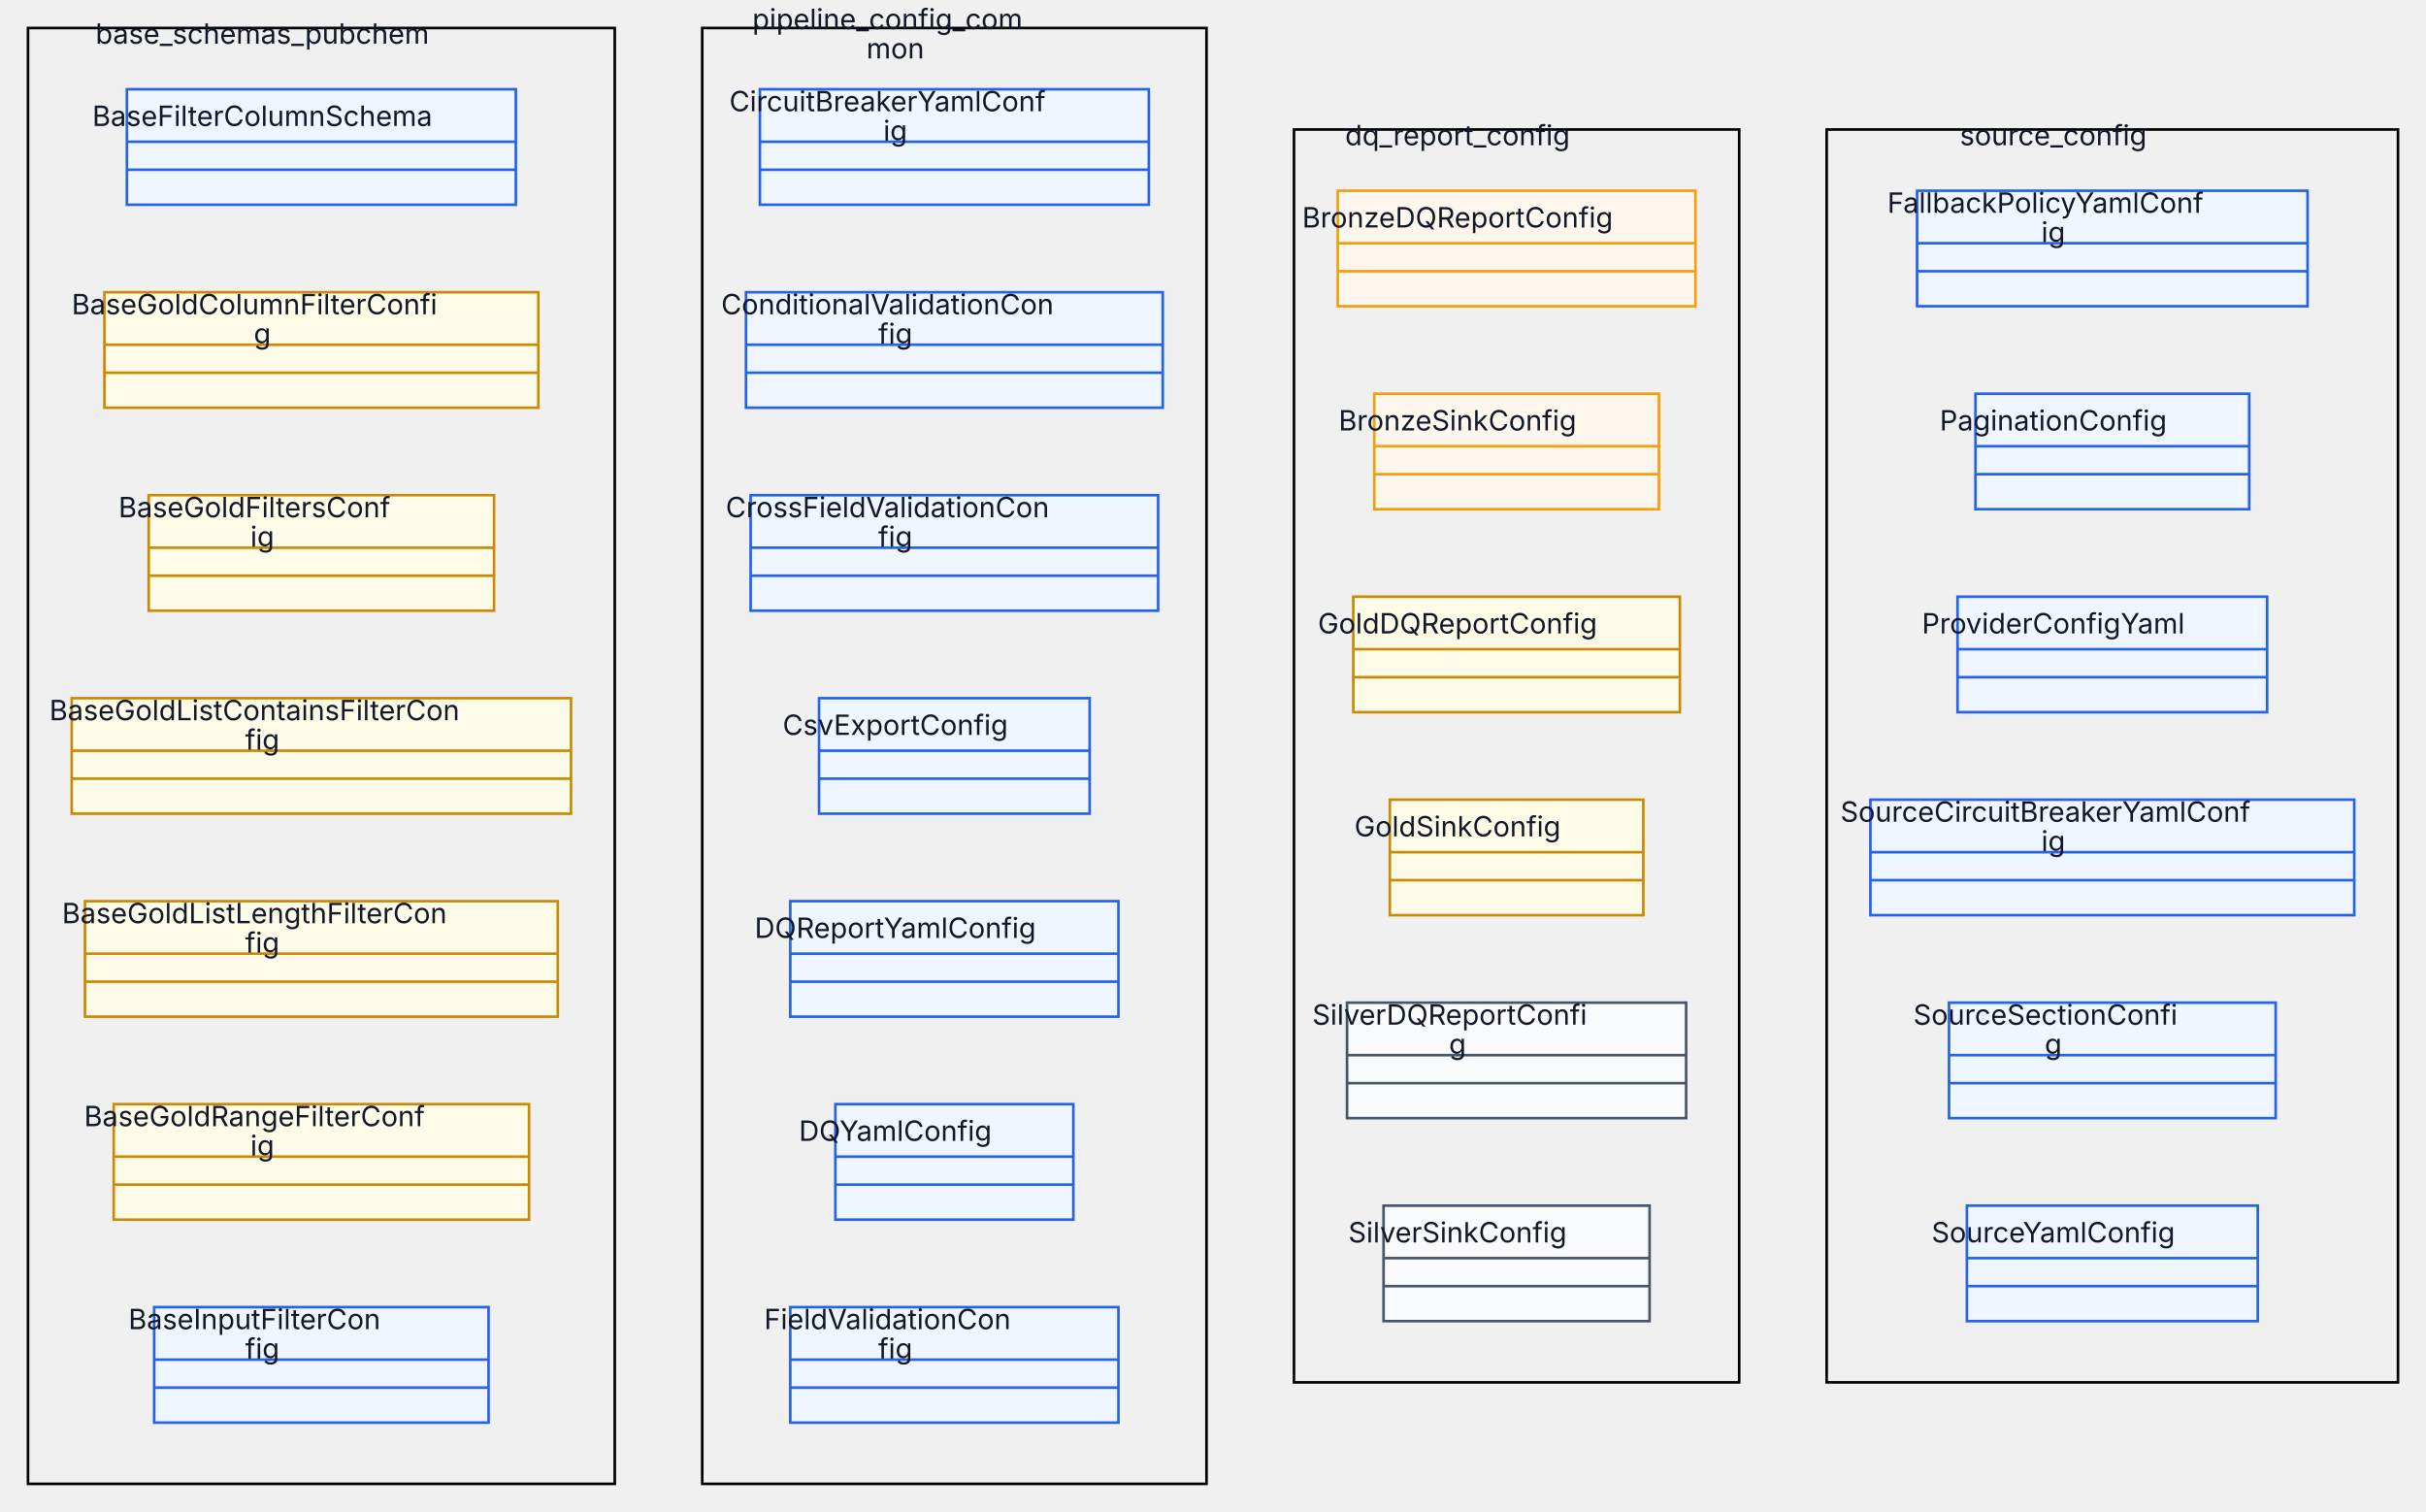
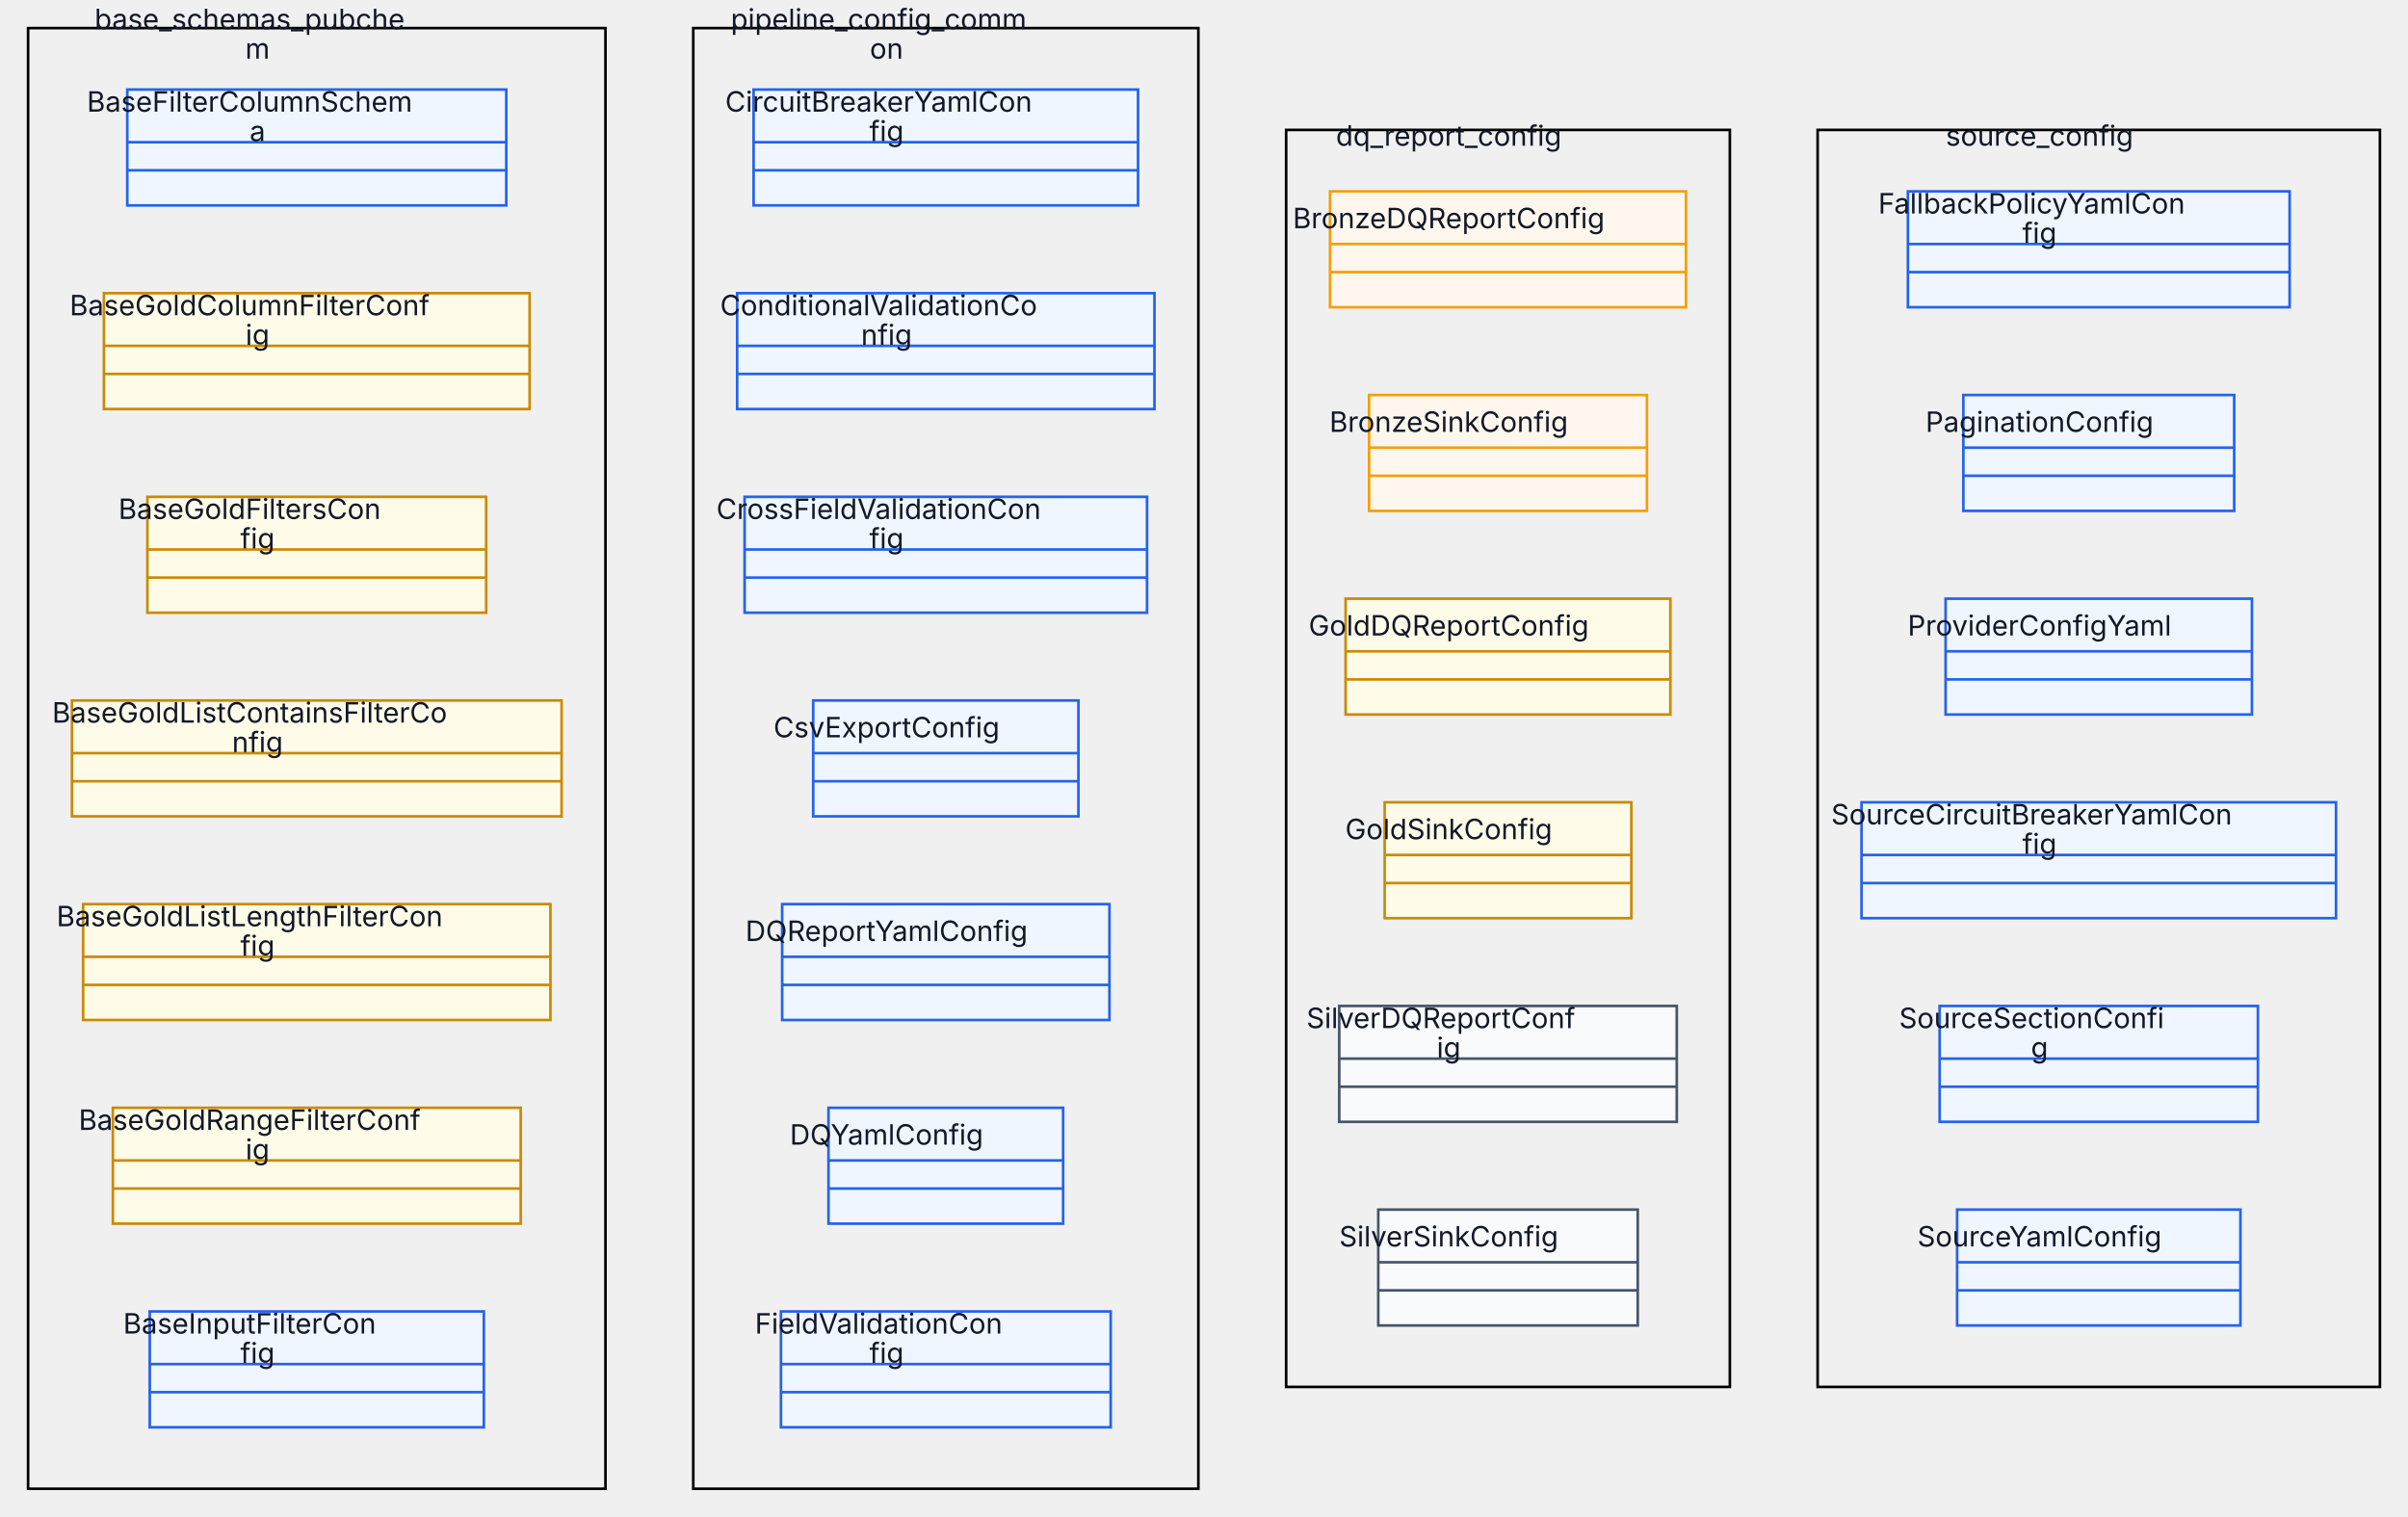
- <svg xmlns="http://www.w3.org/2000/svg" id="my-svg" width="100%" aria-roledescription="classDiagram" style="max-width:1386.52px;background-color:white" viewBox="0 -8 1386.516 864">
+ <svg xmlns="http://www.w3.org/2000/svg" id="my-svg" width="100%" aria-roledescription="classDiagram" style="max-width:1371.58px;background-color:white" viewBox="0 -8 1371.578 864">
  <style>#my-svg{font-family:Inter,-apple-system,BlinkMacSystemFont,'Segoe UI',Roboto,Oxygen,Ubuntu,sans-serif;font-size:16px;fill:#212121;}#my-svg .error-icon{fill:#f0fdf4;}#my-svg .error-text{fill:#212121;stroke:#212121;}#my-svg .edge-thickness-normal{stroke-width:2px;}#my-svg .edge-thickness-thick{stroke-width:3.5px;}#my-svg .edge-pattern-solid{stroke-dasharray:0;}#my-svg .edge-pattern-dashed{stroke-dasharray:3;}#my-svg .edge-pattern-dotted{stroke-dasharray:2;}#my-svg .marker{fill:#475569;stroke:#475569;}#my-svg .marker.cross{stroke:#475569;}#my-svg svg{font-family:Inter,-apple-system,BlinkMacSystemFont,'Segoe UI',Roboto,Oxygen,Ubuntu,sans-serif;font-size:16px;}#my-svg g.classGroup text{fill:#2563eb;stroke:none;font-family:Inter,-apple-system,BlinkMacSystemFont,'Segoe UI',Roboto,Oxygen,Ubuntu,sans-serif;font-size:10px;}#my-svg g.classGroup text .title{font-weight:bolder;}#my-svg .nodeLabel,#my-svg .edgeLabel{color:#212121;}#my-svg .edgeLabel .label rect{fill:#eff6ff;}#my-svg .label text{fill:#212121;}#my-svg .edgeLabel .label span{background:#eff6ff;}#my-svg .classTitle{font-weight:bolder;}#my-svg .node rect,#my-svg .node circle,#my-svg .node ellipse,#my-svg .node polygon,#my-svg .node path{fill:#eff6ff;stroke:#2563eb;stroke-width:1px;}#my-svg .divider{stroke:#2563eb;stroke-width:1;}#my-svg g.clickable{cursor:pointer;}#my-svg g.classGroup rect{fill:#eff6ff;stroke:#2563eb;}#my-svg g.classGroup line{stroke:#2563eb;stroke-width:1;}#my-svg .classLabel .box{stroke:none;stroke-width:0;fill:#eff6ff;opacity:0.5;}#my-svg .classLabel .label{fill:#2563eb;font-size:10px;}#my-svg .relation{stroke:#475569;stroke-width:1;fill:none;}#my-svg .dashed-line{stroke-dasharray:3;}#my-svg .dotted-line{stroke-dasharray:1 2;}#my-svg #compositionStart,#my-svg .composition{fill:#475569!important;stroke:#475569!important;stroke-width:1;}#my-svg #compositionEnd,#my-svg .composition{fill:#475569!important;stroke:#475569!important;stroke-width:1;}#my-svg #dependencyStart,#my-svg .dependency{fill:#475569!important;stroke:#475569!important;stroke-width:1;}#my-svg #dependencyStart,#my-svg .dependency{fill:#475569!important;stroke:#475569!important;stroke-width:1;}#my-svg #extensionStart,#my-svg .extension{fill:transparent!important;stroke:#475569!important;stroke-width:1;}#my-svg #extensionEnd,#my-svg .extension{fill:transparent!important;stroke:#475569!important;stroke-width:1;}#my-svg #aggregationStart,#my-svg .aggregation{fill:transparent!important;stroke:#475569!important;stroke-width:1;}#my-svg #aggregationEnd,#my-svg .aggregation{fill:transparent!important;stroke:#475569!important;stroke-width:1;}#my-svg #lollipopStart,#my-svg .lollipop{fill:#eff6ff!important;stroke:#475569!important;stroke-width:1;}#my-svg #lollipopEnd,#my-svg .lollipop{fill:#eff6ff!important;stroke:#475569!important;stroke-width:1;}#my-svg .edgeTerminals{font-size:11px;}#my-svg .classTitleText{text-anchor:middle;font-size:18px;fill:#212121;}#my-svg :root{--mermaid-font-family:"trebuchet ms",verdana,arial,sans-serif;}/*
 * Пользовательские стили диаграмм BioETL (структурированная копия)
 * Источник: custom.css
 * Цель: сгруппировать правила по типам элементов и документировать назначение каждого CSS-параметра.
 */

/* =========================================================
 * 1) Глобальная типографика и базовое поведение текста
 * ========================================================= */
svg {
    /* Задаёт основной стек шрифтов для всего текста в SVG. */
    font-family: Inter, -apple-system, BlinkMacSystemFont, 'Segoe UI', Roboto,
    Oxygen, Ubuntu, sans-serif;
}



/* =========================================================
 * 2) Общая геометрия узлов (для нескольких типов диаграмм)
 * ========================================================= */
.node rect,
.node circle,
.node ellipse,
.node polygon,
.node path {
    /* Единая толщина контура для фигур узлов. */
    stroke-width: 1.5px !important;
    /* Скругляет углы по горизонтали для более мягкого вида. */
    rx: 8;
    /* Скругляет углы по вертикали в паре с rx. */
    ry: 8;
    /* Добавляет лёгкую тень и отделяет узлы от фона. */
    filter:  none; /*  drop-shadow(0px 1px 2px rgba(0, 0, 0, 0.05));*/
}

/* =========================================================
 * 3) Контейнеры subgraph / cluster
 * ========================================================= */
.cluster rect,
.cluster path {
    /* Увеличивает радиус углов у контейнеров-групп. */
    rx: 10;
    /* Поддерживает симметрию скругления по вертикали. */
    ry: 10;
    /* Нейтральная заливка контейнера для снижения визуального шума. */
    fill: #f8fafc;
    /* Приглушённая обводка, чтобы границы были заметны, но не доминировали. */
    stroke: #94a3b8;
    /* Толщина границы контейнера в тон большинству узлов. */
    stroke-width: 1.5px;
    /* Убирает пунктир у рамок контейнеров. */
    stroke-dasharray: none;
    /* Делает фон контейнера полностью непрозрачным. */
    fill-opacity: 1;
    /* Отключает тень контейнера, чтобы акцент оставался на узлах. */
    filter: none;
}

.cluster text {
    /* Нормальный вес шрифта для заголовков групп. */
    font-weight: 400;
    /* Увеличенный размер заголовка относительно текста узлов. */
    font-size: 16px;
}

/* =========================================================
 * 4) Стили линий связей (edges/links)
 * ========================================================= */
.edgePath .path {
    /* Делает основные ребра более заметными в плотных графах. */
    stroke-width: 2.5px;
    /* Скругляет соединения сегментов линий. */
    stroke-linejoin: round;
    /* Скругляет окончания линий. */
    stroke-linecap: round;
}

.edgePath path,
.flowchart-link,
.relation,
.messageLine0,
.messageLine1,
.transition path {
    /* Унифицированные скруглённые соединения для всех типов линий. */
    stroke-linejoin: round;
    /* Унифицированные скруглённые окончания для всех типов линий. */
    stroke-linecap: round;
}

.transition path {
    /* Выравнивает толщину переходов state diagram с основными ребрами. */
    stroke-width: 2.5px;
}

/* =========================================================
 * 5) Подписи ребер и fallback-текст
 * ========================================================= */
.edgeLabel {
    /* Компактный размер шрифта для подписей на связях. */
    font-size: 12px;
    /* Плотная межстрочность для экономии места. */
    line-height: 1.1;
    /* Базовый непрозрачный фон под подписью. */
    background-color: #ffffff;
    /* Небольшие внутренние отступы вокруг текста. */
    padding: 1px 3px;
    /* Мягкое скругление фона подписи. */
    border-radius: 2px;
}

.edgeLabel span,
.edgeLabel p,
text.fo-fallback {
    /* Принудительный тёмный fill для контраста в SVG-рендерах. */
    fill: #111827 !important;
    /* Принудительный тёмный цвет для HTML-подписей. */
    color: #111827 !important;
    /* Полная непрозрачность текста. */
    opacity: 1 !important;
    /* Компактная межстрочность для многострочных подписей. */
    line-height: 1.1;
    /* Убирает стандартные внешние отступы HTML-параграфов. */
    margin: 0;
    /* Убирает стандартные внутренние отступы HTML-параграфов. */
    padding: 0;
}

.edgeLabel .labelBkg,
.labelBkg {
    /* Жёстко задаёт белый фон под текстом подписей. */
    background-color: #ffffff !important;
    /* Делает фон полностью непрозрачным во всех просмотрщиках. */
    opacity: 1 !important;
}

.edgeLabel rect {
    /* Переопределяет полупрозрачный фон по умолчанию у Mermaid. */
    opacity: 1 !important;
    /* Жёстко фиксирует белую заливку прямоугольника под подписью. */
    fill: #ffffff !important;
}

/* =========================================================
 * 6) Элементы sequence diagram
 * ========================================================= */
.actor {
    /* Толщина границы actor-блоков. */
    stroke-width: 1.5px;
    /* Скругление углов actor-блоков по горизонтали. */
    rx: 4;
    /* Скругление углов actor-блоков по вертикали. */
    ry: 4;
}

.messageLine0,
.messageLine1 {
    /* Толщина линий сообщений в sequence diagram. */
    stroke-width: 1.6px;
}

.messageText {
    /* Базовый размер текста сообщений. */
    font-size: 13px;
}

.activation0 {
    /* Более тонкая линия activation bar, чтобы не перегружать схему. */
    stroke-width: 1px;
}

.note {
    /* Скругление углов заметки по горизонтали. */
    rx: 4;
    /* Скругление углов заметки по вертикали. */
    ry: 4;
    /* Тонкая граница для вторичных блоков. */
    stroke-width: 1px;
    /* Лёгкая тень для визуального отделения заметок. */
    filter: drop-shadow(1px 1px 2px rgba(0, 0, 0, 0.06));
}

/* =========================================================
 * 7) Базовые элементы class diagram
 * ========================================================= */
g.classGroup rect {
    /* Скругление углов class box по горизонтали. */
    rx: 10;
    /* Скругление углов class box по вертикали. */
    ry: 10;
    /* Толщина границы class box. */
    stroke-width: 1.5px;
    /* Мягкая тень у class box без агрессивного контраста. */
    filter: drop-shadow(1px 1px 2px rgba(0, 0, 0, 0.06));
}

g.classGroup text {
    /* Базовый размер текста внутри class diagram. */
    font-size: 14px;
    padding: 10px 10px;
}

g.classGroup line {
    /* Толщина внутренних разделителей класса. */
    stroke-width: 1px;
}

.relation {
    /* Толщина связей между классами на уровне основных ребер. */
    stroke-width: 2.5px;
}

/* =========================================================
 * 8) Типографика HTML-лейблов class diagram
 * ========================================================= */
g.label-group .nodeLabel {
    /* Увеличенный размер названия класса для иерархии. */
    font-size: 16px !important;
    /* Полужирный акцент на имени класса. */
    font-weight: 200 !important;
    /* Лёгкое межбуквенное расстояние для читаемости заголовка. */
    letter-spacing: 0.01em;
}

g.annotation-group .nodeLabel {
    /* Уменьшенный размер для стереотипов/аннотаций. */
    font-size: 11px !important;
    /* Курсив для визуального отделения аннотаций. */
    font-style: italic !important;
    /* Небольшое ослабление контраста вторичного текста. */
    opacity: 0.8;
}

g.members-group .nodeLabel,
g.methods-group .nodeLabel {
    /* Компактный размер для атрибутов и методов. */
    font-size: 12px !important;
    /* Нормальный вес шрифта для плотного структурного текста. */
    font-weight: 400 !important;
}

/* =========================================================
 * 9) Помощники размеров foreignObject (class/flowchart)
 * ========================================================= */
g.members-group foreignObject,
g.methods-group foreignObject {
    /* Минимальная высота областей members/methods. */
    min-height: 40px;
}

.node foreignObject &gt; div,
g.classGroup foreignObject &gt; div {
    /* Стабилизирует вычисление размеров с учётом отступов/границ. */
    box-sizing: border-box;
}

.node.size-sm foreignObject &gt; div {
    /* Минимальная высота для малого размерного уровня узла. */
    min-height: 80px;
    /* Минимальная ширина для малого размерного уровня узла. */
    min-width: 180px;
}

.node.size-md foreignObject &gt; div {
    /* Минимальная высота для среднего размерного уровня узла. */
    min-height: 140px;
    /* Минимальная ширина для среднего размерного уровня узла. */
    min-width: 260px;
}

.node.size-lg foreignObject &gt; div {
    /* Минимальная высота для большого размерного уровня узла. */
    min-height: 200px;
    /* Минимальная ширина для большого размерного уровня узла. */
    min-width: 340px;
}

/* =========================================================
 * 10) Элементы state diagram
 * ========================================================= */
g.stateGroup rect {
    /* Скругление углов контейнеров состояний по горизонтали. */
    rx: 8;
    /* Скругление углов контейнеров состояний по вертикали. */
    ry: 8;
}

.statediagram-state rect {
    /* Скругление углов узлов состояния по горизонтали. */
    rx: 8;
    /* Скругление углов узлов состояния по вертикали. */
    ry: 8;
    /* Толщина границы узла состояния. */
    stroke-width: 1.5px;
    /* Лёгкая тень для визуального отделения state box. */
    filter: drop-shadow(1px 2px 3px rgba(0, 0, 0, 0.08));
}

/* =========================================================
 * 11) Элементы ER diagram
 * ========================================================= */
.er.entityBox {
    /* Толщина границы сущности ER-диаграммы. */
    stroke-width: 1.5px;
    /* Скругление углов сущности по горизонтали. */
    rx: 4;
    /* Скругление углов сущности по вертикали. */
    ry: 4;
    /* Лёгкая тень для отделения блоков сущностей. */
    filter: drop-shadow(1px 2px 3px rgba(0, 0, 0, 0.08));
}

/* =========================================================
 * 12) Узлы mindmap
 * ========================================================= */
.mindmap-node rect,
.mindmap-node circle {
    /* Толщина контура узлов mindmap. */
    stroke-width: 1.5px;
    /* Чуть более выраженная тень для плотных радиальных веток. */
    filter: drop-shadow(1px 2px 2px rgba(0, 0, 0, 0.1));
}

/* =========================================================
 * 13) Маркеры стрелок
 * ========================================================= */
marker path {
    /* Единый нейтральный цвет наконечников стрелок. */
    fill: #475569;
}

/* =========================================================
 * 14) Цветовая карта архитектурных слоёв (fallback-селекторы)
 * ========================================================= */
[id*="Domain"] &gt; rect,
[id*="Domain"] &gt; path {
    /* Цвет фона для доменного слоя. */
    fill: #f5f3ff !important;
    /* Цвет границы для доменного слоя. */
    stroke: #7c3aed !important;
}

.cluster[id*="Domain"] &gt; rect,
.cluster[id*="Domain"] &gt; path {
    fill: #ffffff !important;
}

[id*="Application"] &gt; rect,
[id*="Application"] &gt; path {
    /* Цвет фона для application-слоя. */
    fill: #f0fdf4 !important;
    /* Цвет границы для application-слоя. */
    stroke: #16a34a !important;
}

.cluster[id*="Application"] &gt; rect,
.cluster[id*="Application"] &gt; path {
    fill: #ffffff !important;
}

[id*="Infrastructure"] &gt; rect,
[id*="Infrastructure"] &gt; path {
    /* Цвет фона для infrastructure-слоя. */
    fill: #fff1f2 !important;
    /* Цвет границы для infrastructure-слоя. */
    stroke: #dc2626 !important;
}

.cluster[id*="Infrastructure"] &gt; rect,
.cluster[id*="Infrastructure"] &gt; path {
    fill: #ffffff !important;
}

[id*="Composition"] &gt; rect,
[id*="Composition"] &gt; path {
    /* Цвет фона для composition-слоя. */
    fill: #fff7ed !important;
    /* Цвет границы для composition-слоя. */
    stroke: #f59e0b !important;
}

.cluster[id*="Composition"] &gt; rect,
.cluster[id*="Composition"] &gt; path {
    fill: #ffffff !important;
}

[id*="Interfaces"] &gt; rect,
[id*="Interfaces"] &gt; path {
    /* Цвет фона для слоя интерфейсов. */
    fill: #eff6ff !important;
    /* Цвет границы для слоя интерфейсов. */
    stroke: #2563eb !important;
}

.cluster[id*="Interfaces"] &gt; rect,
.cluster[id*="Interfaces"] &gt; path {
    fill: #ffffff !important;
}

[id*="External"] &gt; rect,
[id*="External"] &gt; path {
    /* Цвет фона для внешних систем. */
    fill: #f1f5f9 !important;
    /* Цвет границы для внешних систем. */
    stroke: #64748b !important;
}

.cluster[id*="External"] &gt; rect,
.cluster[id*="External"] &gt; path {
    fill: #ffffff !important;
}

/* Белая подложка под подписи всех архитектурных/medallion слоёв */
g.cluster[id*="Domain"] .cluster-label foreignObject &gt; div,
g.cluster[id*="Application"] .cluster-label foreignObject &gt; div,
g.cluster[id*="Infrastructure"] .cluster-label foreignObject &gt; div,
g.cluster[id*="Composition"] .cluster-label foreignObject &gt; div,
g.cluster[id*="Interfaces"] .cluster-label foreignObject &gt; div,
g.cluster[id*="External"] .cluster-label foreignObject &gt; div,
g.cluster[id*="Bronze"] .cluster-label foreignObject &gt; div,
g.cluster[id*="Silver"] .cluster-label foreignObject &gt; div,
g.cluster[id*="Gold"] .cluster-label foreignObject &gt; div,
g.cluster[id*="Quarantine"] .cluster-label foreignObject &gt; div {
    background: #ffffff !important;
    padding: 0 6px !important;
    border-radius: 4px;
}

/* Fallback для рендеров без foreignObject: не рисуем толстую обводку */
g.cluster[id*="Domain"] .cluster-label text.fo-fallback,
g.cluster[id*="Application"] .cluster-label text.fo-fallback,
g.cluster[id*="Infrastructure"] .cluster-label text.fo-fallback,
g.cluster[id*="Composition"] .cluster-label text.fo-fallback,
g.cluster[id*="Interfaces"] .cluster-label text.fo-fallback,
g.cluster[id*="External"] .cluster-label text.fo-fallback,
g.cluster[id*="Bronze"] .cluster-label text.fo-fallback,
g.cluster[id*="Silver"] .cluster-label text.fo-fallback,
g.cluster[id*="Gold"] .cluster-label text.fo-fallback,
g.cluster[id*="Quarantine"] .cluster-label text.fo-fallback {
    fill: #111827 !important;
    stroke: none !important;
}

/* =========================================================
 * 15) Цветовая карта слоёв Medallion
 * ========================================================= */
[id*="Bronze"] &gt; rect,
[id*="Bronze"] &gt; path {
    /* Цвет фона Bronze-слоя. */
    fill: #fff7ed !important;
    /* Цвет границы Bronze-слоя. */
    stroke: #f59e0b !important;
}

[id*="Silver"] &gt; rect,
[id*="Silver"] &gt; path {
    /* Цвет фона Silver-слоя. */
    fill: #f8fafc !important;
    /* Цвет границы Silver-слоя. */
    stroke: #475569 !important;
}

[id*="Gold"] &gt; rect,
[id*="Gold"] &gt; path {
    /* Цвет фона Gold-слоя. */
    fill: #fefce8 !important;
    /* Цвет границы Gold-слоя. */
    stroke: #ca8a04 !important;
}

[id*="Quarantine"] &gt; rect,
[id*="Quarantine"] &gt; path {
    /* Цвет фона для карантинных/проблемных потоков данных. */
    fill: #ffe4e6 !important;
    /* Цвет границы для карантинных/проблемных потоков данных. */
    stroke: #e11d48 !important;
}
/* Нормализует вес текста в узлах и заголовках слоёв (без полужирного акцента). */
.node .label text,
.node .label tspan,
.node .label .nodeLabel,
text.fo-fallback {
    stroke: none !important;
    stroke-width: 0 !important;
    fill: #111827 !important;
    font-weight: 400 !important;
}
/* Single text layer (fallback-only) */
text.fo-fallback {
    display: inline !important;
}

foreignObject {
    display: none !important;
}/* bioetl-inject */#my-svg .edgeLabel rect{opacity:1!important;fill:#ffffff!important}#my-svg .labelBkg{background-color:#ffffff!important;opacity:1!important}#my-svg .edgeLabel .labelBkg{background-color:#ffffff!important;opacity:1!important}#my-svg .edgeLabel{font-size:12px;line-height:1.1;padding:1px 3px}#my-svg .edgeLabel span{color:#111827!important;fill:#111827!important;opacity:1!important;line-height:1.1;margin:0;padding:0}#my-svg .edgeLabel p{color:#111827!important;fill:#111827!important;opacity:1!important;line-height:1.1;margin:0;padding:0}#my-svg text.fo-fallback{color:#111827!important;fill:#111827!important;opacity:1!important}</style>
  <defs>
    <marker id="my-svg_classDiagram-aggregationStart" class="marker aggregation classDiagram" markerHeight="240" markerWidth="190" orient="auto" refX="18" refY="7">
      <path d="m18 7-9 6-8-6 8-6Z" />
    </marker>
  </defs>
  <defs>
    <marker id="my-svg_classDiagram-aggregationEnd" class="marker aggregation classDiagram" markerHeight="28" markerWidth="20" orient="auto" refX="1" refY="7">
      <path d="m18 7-9 6-8-6 8-6Z" />
    </marker>
  </defs>
  <defs>
    <marker id="my-svg_classDiagram-extensionStart" class="marker extension classDiagram" markerHeight="240" markerWidth="190" orient="auto" refX="18" refY="7">
      <path d="m1 7 17 6V1Z" />
    </marker>
  </defs>
  <defs>
    <marker id="my-svg_classDiagram-extensionEnd" class="marker extension classDiagram" markerHeight="28" markerWidth="20" orient="auto" refX="1" refY="7">
      <path d="M1 1v12l17-6Z" />
    </marker>
  </defs>
  <defs>
    <marker id="my-svg_classDiagram-compositionStart" class="marker composition classDiagram" markerHeight="240" markerWidth="190" orient="auto" refX="18" refY="7">
      <path d="m18 7-9 6-8-6 8-6Z" />
    </marker>
  </defs>
  <defs>
    <marker id="my-svg_classDiagram-compositionEnd" class="marker composition classDiagram" markerHeight="28" markerWidth="20" orient="auto" refX="1" refY="7">
      <path d="m18 7-9 6-8-6 8-6Z" />
    </marker>
  </defs>
  <defs>
    <marker id="my-svg_classDiagram-dependencyStart" class="marker dependency classDiagram" markerHeight="240" markerWidth="190" orient="auto" refX="6" refY="7">
      <path d="m5 7 4 6-8-6 8-6Z" />
    </marker>
  </defs>
  <defs>
    <marker id="my-svg_classDiagram-dependencyEnd" class="marker dependency classDiagram" markerHeight="28" markerWidth="20" orient="auto" refX="13" refY="7">
      <path d="m18 7-9 6 5-6-5-6Z" />
    </marker>
  </defs>
  <defs>
    <marker id="my-svg_classDiagram-lollipopStart" class="marker lollipop classDiagram" markerHeight="240" markerWidth="190" orient="auto" refX="13" refY="7">
      <circle cx="7" cy="7" r="6" fill="transparent" stroke="#000" />
    </marker>
  </defs>
  <defs>
    <marker id="my-svg_classDiagram-lollipopEnd" class="marker lollipop classDiagram" markerHeight="240" markerWidth="190" orient="auto" refX="1" refY="7">
      <circle cx="7" cy="7" r="6" fill="transparent" stroke="#000" />
    </marker>
  </defs>
  <g class="root">
    <g class="nodes">
      <g class="root">
        <g class="clusters" transform="translate(8)">
          <g id="base_schemas_pubchem" class="cluster">
-             <path d="M8 8h335.344v832H8z" style="fill:none;stroke:black" />
+             <path d="M8 8h328.875v832H8z" style="fill:none;stroke:black" />
            <g class="cluster-label">
-               <text xml:space="preserve" x="91.172" y="9" class="fo-fallback" text-anchor="middle" transform="translate(84.5 8)">
-                 <tspan x="91.172">base_schemas_pubchem</tspan>
+               <text xml:space="preserve" x="88.742" y=".6" class="fo-fallback" text-anchor="middle" transform="translate(83.695 8)">
+                 <tspan x="88.742">base_schemas_pubche</tspan>
+                 <tspan x="88.742" dy="16.8">m</tspan>
              </text>
            </g>
          </g>
        </g>
        <g class="nodes" transform="translate(8)">
          <g id="classId-BaseFilterColumnSchema-0" class="node default">
-             <path d="M64.53 43h222.282v66H64.53z" class="outer title-state" />
-             <path d="M64.53 73h222.283M64.53 89h222.283" class="divider" />
-             <g class="label">
-               <text xml:space="preserve" x="99.141" y="9" class="classTitle fo-fallback" text-anchor="middle" transform="translate(76.531 55)">
-                 <tspan x="99.141">BaseFilterColumnSchema</tspan>
+             <path d="M64.5 43h215.875v66H64.5z" class="outer title-state" />
+             <path d="M64.5 73h215.876M64.5 89h215.876" class="divider" />
+             <g class="label">
+               <text xml:space="preserve" x="95.938" y=".6" class="classTitle fo-fallback" text-anchor="middle" transform="translate(76.5 55)">
+                 <tspan x="95.938">BaseFilterColumnSchem</tspan>
+                 <tspan x="95.938" dy="16.8">a</tspan>
              </text>
            </g>
          </g>
          <g id="classId-BaseGoldColumnFilterConfig-1" class="node default">
-             <path d="M51.672 159h248v66h-248z" class="outer title-state" />
-             <path d="M51.672 189h248M51.672 205h248" class="divider" />
-             <g class="label">
-               <text xml:space="preserve" x="112" y=".6" class="classTitle fo-fallback" text-anchor="middle" transform="translate(63.672 171)">
-                 <tspan x="112">BaseGoldColumnFilterConfi</tspan>
-                 <tspan x="112" dy="16.8">g</tspan>
+             <path d="M51.195 159H293.68v66H51.195z" class="outer title-state" />
+             <path d="M51.195 189H293.68M51.195 205H293.68" class="divider" />
+             <g class="label">
+               <text xml:space="preserve" x="109.242" y=".6" class="classTitle fo-fallback" text-anchor="middle" transform="translate(63.195 171)">
+                 <tspan x="109.242">BaseGoldColumnFilterConf</tspan>
+                 <tspan x="109.242" dy="16.8">ig</tspan>
              </text>
            </g>
          </g>
          <g id="classId-BaseGoldFiltersConfig-2" class="node default">
-             <path d="M76.992 275H274.35v66H76.99z" class="outer title-state" />
-             <path d="M76.992 305h197.36M76.992 321h197.36" class="divider" />
-             <g class="label">
-               <text xml:space="preserve" x="86.68" y=".6" class="classTitle fo-fallback" text-anchor="middle" transform="translate(88.992 287)">
-                 <tspan x="86.68">BaseGoldFiltersConf</tspan>
-                 <tspan x="86.68" dy="16.8">ig</tspan>
+             <path d="M75.954 275h192.969v66H75.953z" class="outer title-state" />
+             <path d="M75.954 305H268.92M75.954 321H268.92" class="divider" />
+             <g class="label">
+               <text xml:space="preserve" x="84.484" y=".6" class="classTitle fo-fallback" text-anchor="middle" transform="translate(87.953 287)">
+                 <tspan x="84.484">BaseGoldFiltersCon</tspan>
+                 <tspan x="84.484" dy="16.8">fig</tspan>
              </text>
            </g>
          </g>
          <g id="classId-BaseGoldListContainsFilterConfig-3" class="node default">
-             <path d="M33 391h285.344v66H33z" class="outer title-state" />
-             <path d="M33 421h285.344M33 437h285.344" class="divider" />
-             <g class="label">
-               <text xml:space="preserve" x="130.672" y=".6" class="classTitle fo-fallback" text-anchor="middle" transform="translate(45 403)">
-                 <tspan x="130.672">BaseGoldListContainsFilterCon</tspan>
-                 <tspan x="130.672" dy="16.8">fig</tspan>
+             <path d="M33 391h278.875v66H33z" class="outer title-state" />
+             <path d="M33 421h278.876M33 437h278.876" class="divider" />
+             <g class="label">
+               <text xml:space="preserve" x="127.438" y=".6" class="classTitle fo-fallback" text-anchor="middle" transform="translate(45 403)">
+                 <tspan x="127.438">BaseGoldListContainsFilterCo</tspan>
+                 <tspan x="127.438" dy="16.8">nfig</tspan>
              </text>
            </g>
          </g>
          <g id="classId-BaseGoldListLengthFilterConfig-4" class="node default">
-             <path d="M40.563 507h270.219v66H40.562z" class="outer title-state" />
-             <path d="M40.563 537H310.78M40.563 553H310.78" class="divider" />
-             <g class="label">
-               <text xml:space="preserve" x="123.109" y=".6" class="classTitle fo-fallback" text-anchor="middle" transform="translate(52.563 519)">
-                 <tspan x="123.109">BaseGoldListLengthFilterCon</tspan>
-                 <tspan x="123.109" dy="16.8">fig</tspan>
+             <path d="M39.351 507h266.173v66H39.351z" class="outer title-state" />
+             <path d="M39.351 537h266.173M39.351 553h266.173" class="divider" />
+             <g class="label">
+               <text xml:space="preserve" x="121.086" y=".6" class="classTitle fo-fallback" text-anchor="middle" transform="translate(51.352 519)">
+                 <tspan x="121.086">BaseGoldListLengthFilterCon</tspan>
+                 <tspan x="121.086" dy="16.8">fig</tspan>
              </text>
            </g>
          </g>
          <g id="classId-BaseGoldRangeFilterConfig-5" class="node default">
-             <path d="M56.992 623H294.35v66H56.99z" class="outer title-state" />
-             <path d="M56.992 653h237.36M56.992 669h237.36" class="divider" />
-             <g class="label">
-               <text xml:space="preserve" x="106.68" y=".6" class="classTitle fo-fallback" text-anchor="middle" transform="translate(68.992 635)">
-                 <tspan x="106.68">BaseGoldRangeFilterConf</tspan>
-                 <tspan x="106.68" dy="16.8">ig</tspan>
+             <path d="M56.29 623h232.297v66H56.29z" class="outer title-state" />
+             <path d="M56.29 653h232.296M56.29 669h232.296" class="divider" />
+             <g class="label">
+               <text xml:space="preserve" x="104.148" y=".6" class="classTitle fo-fallback" text-anchor="middle" transform="translate(68.29 635)">
+                 <tspan x="104.148">BaseGoldRangeFilterConf</tspan>
+                 <tspan x="104.148" dy="16.8">ig</tspan>
              </text>
            </g>
          </g>
          <g id="classId-BaseInputFilterConfig-6" class="node default">
-             <path d="M80.117 739h191.109v66H80.116z" class="outer title-state" />
-             <path d="M80.117 769h191.11M80.117 785h191.11" class="divider" />
-             <g class="label">
-               <text xml:space="preserve" x="83.555" y=".6" class="classTitle fo-fallback" text-anchor="middle" transform="translate(92.117 751)">
-                 <tspan x="83.555">BaseInputFilterCon</tspan>
-                 <tspan x="83.555" dy="16.8">fig</tspan>
+             <path d="M77.29 739h190.296v66H77.29z" class="outer title-state" />
+             <path d="M77.29 769h190.296M77.29 785h190.296" class="divider" />
+             <g class="label">
+               <text xml:space="preserve" x="83.148" y=".6" class="classTitle fo-fallback" text-anchor="middle" transform="translate(89.29 751)">
+                 <tspan x="83.148">BaseInputFilterCon</tspan>
+                 <tspan x="83.148" dy="16.8">fig</tspan>
              </text>
            </g>
          </g>
        </g>
      </g>
      <g class="root">
-         <g class="clusters" transform="translate(393.344)">
+         <g class="clusters" transform="translate(386.875)">
          <g id="pipeline_config_common" class="cluster">
-             <path d="M8 8h288.203v832H8z" style="fill:none;stroke:black" />
+             <path d="M8 8h287.703v832H8z" style="fill:none;stroke:black" />
            <g class="cluster-label">
-               <text xml:space="preserve" x="88.5" y=".6" class="fo-fallback" text-anchor="middle" transform="translate(63.602 8)">
-                 <tspan x="88.5">pipeline_config_com</tspan>
-                 <tspan x="88.5" dy="16.8">mon</tspan>
+               <text xml:space="preserve" x="90.57" y=".6" class="fo-fallback" text-anchor="middle" transform="translate(61.281 8)">
+                 <tspan x="90.57">pipeline_config_comm</tspan>
+                 <tspan x="90.57" dy="16.8">on</tspan>
              </text>
            </g>
          </g>
        </g>
-         <g class="nodes" transform="translate(393.344)">
+         <g class="nodes" transform="translate(386.875)">
          <g id="classId-CircuitBreakerYamlConfig-7" class="node default">
-             <path d="M40.96 43h222.282v66H40.96z" class="outer title-state" />
-             <path d="M40.96 73h222.283M40.96 89h222.283" class="divider" />
-             <g class="label">
-               <text xml:space="preserve" x="99.141" y=".6" class="classTitle fo-fallback" text-anchor="middle" transform="translate(52.96 55)">
-                 <tspan x="99.141">CircuitBreakerYamlConf</tspan>
-                 <tspan x="99.141" dy="16.8">ig</tspan>
+             <path d="M42.368 43h218.969v66H42.367z" class="outer title-state" />
+             <path d="M42.368 73h218.968M42.368 89h218.968" class="divider" />
+             <g class="label">
+               <text xml:space="preserve" x="97.484" y=".6" class="classTitle fo-fallback" text-anchor="middle" transform="translate(54.367 55)">
+                 <tspan x="97.484">CircuitBreakerYamlCon</tspan>
+                 <tspan x="97.484" dy="16.8">fig</tspan>
              </text>
            </g>
          </g>
          <g id="classId-ConditionalValidationConfig-8" class="node default">
-             <path d="M33 159h238.203v66H33z" class="outer title-state" />
-             <path d="M33 189h238.204M33 205h238.204" class="divider" />
-             <g class="label">
-               <text xml:space="preserve" x="107.102" y=".6" class="classTitle fo-fallback" text-anchor="middle" transform="translate(45 171)">
-                 <tspan x="107.102">ConditionalValidationCon</tspan>
-                 <tspan x="107.102" dy="16.8">fig</tspan>
+             <path d="M33 159h237.703v66H33z" class="outer title-state" />
+             <path d="M33 189h237.704M33 205h237.704" class="divider" />
+             <g class="label">
+               <text xml:space="preserve" x="106.852" y=".6" class="classTitle fo-fallback" text-anchor="middle" transform="translate(45 171)">
+                 <tspan x="106.852">ConditionalValidationCo</tspan>
+                 <tspan x="106.852" dy="16.8">nfig</tspan>
              </text>
            </g>
          </g>
          <g id="classId-CrossFieldValidationConfig-9" class="node default">
-             <path d="M35.649 275h232.906v66H35.649z" class="outer title-state" />
-             <path d="M35.649 305h232.906M35.649 321h232.906" class="divider" />
-             <g class="label">
-               <text xml:space="preserve" x="104.453" y=".6" class="classTitle fo-fallback" text-anchor="middle" transform="translate(47.648 287)">
-                 <tspan x="104.453">CrossFieldValidationCon</tspan>
-                 <tspan x="104.453" dy="16.8">fig</tspan>
+             <path d="M37.243 275h229.219v66H37.242z" class="outer title-state" />
+             <path d="M37.243 305H266.46M37.243 321H266.46" class="divider" />
+             <g class="label">
+               <text xml:space="preserve" x="102.609" y=".6" class="classTitle fo-fallback" text-anchor="middle" transform="translate(49.242 287)">
+                 <tspan x="102.609">CrossFieldValidationCon</tspan>
+                 <tspan x="102.609" dy="16.8">fig</tspan>
              </text>
            </g>
          </g>
          <g id="classId-CsvExportConfig-10" class="node default">
-             <path d="M74.766 391h154.672v66H74.766z" class="outer title-state" />
-             <path d="M74.766 421h154.672M74.766 437h154.672" class="divider" />
-             <g class="label">
-               <text xml:space="preserve" x="65.336" y="9" class="classTitle fo-fallback" text-anchor="middle" transform="translate(86.766 403)">
-                 <tspan x="65.336">CsvExportConfig</tspan>
+             <path d="M76.313 391H227.39v66H76.313z" class="outer title-state" />
+             <path d="M76.313 421H227.39M76.313 437H227.39" class="divider" />
+             <g class="label">
+               <text xml:space="preserve" x="63.539" y="9" class="classTitle fo-fallback" text-anchor="middle" transform="translate(88.313 403)">
+                 <tspan x="63.539">CsvExportConfig</tspan>
              </text>
            </g>
          </g>
          <g id="classId-DQReportYamlConfig-11" class="node default">
-             <path d="M58.32 507h187.564v66H58.32z" class="outer title-state" />
-             <path d="M58.32 537h187.563M58.32 553h187.563" class="divider" />
-             <g class="label">
-               <text xml:space="preserve" x="81.781" y="9" class="classTitle fo-fallback" text-anchor="middle" transform="translate(70.32 519)">
-                 <tspan x="81.781">DQReportYamlConfig</tspan>
+             <path d="M58.649 507h186.406v66H58.649z" class="outer title-state" />
+             <path d="M58.649 537h186.406M58.649 553h186.406" class="divider" />
+             <g class="label">
+               <text xml:space="preserve" x="81.203" y="9" class="classTitle fo-fallback" text-anchor="middle" transform="translate(70.648 519)">
+                 <tspan x="81.203">DQReportYamlConfig</tspan>
              </text>
            </g>
          </g>
          <g id="classId-DQYamlConfig-12" class="node default">
-             <path d="M84.094 623H220.11v66H84.094z" class="outer title-state" />
-             <path d="M84.094 653H220.11M84.094 669H220.11" class="divider" />
-             <g class="label">
-               <text xml:space="preserve" x="56.008" y="9" class="classTitle fo-fallback" text-anchor="middle" transform="translate(96.094 635)">
-                 <tspan x="56.008">DQYamlConfig</tspan>
+             <path d="M85.032 623h133.64v66H85.033z" class="outer title-state" />
+             <path d="M85.032 653h133.64M85.032 669h133.64" class="divider" />
+             <g class="label">
+               <text xml:space="preserve" x="54.82" y="9" class="classTitle fo-fallback" text-anchor="middle" transform="translate(97.031 635)">
+                 <tspan x="54.82">DQYamlConfig</tspan>
              </text>
            </g>
          </g>
          <g id="classId-FieldValidationConfig-13" class="node default">
-             <path d="M58.32 739h187.564v66H58.32z" class="outer title-state" />
-             <path d="M58.32 769h187.563M58.32 785h187.563" class="divider" />
-             <g class="label">
-               <text xml:space="preserve" x="81.781" y=".6" class="classTitle fo-fallback" text-anchor="middle" transform="translate(70.32 751)">
-                 <tspan x="81.781">FieldValidationCon</tspan>
-                 <tspan x="81.781" dy="16.8">fig</tspan>
+             <path d="M57.946 739h187.813v66H57.946z" class="outer title-state" />
+             <path d="M57.946 769h187.812M57.946 785h187.812" class="divider" />
+             <g class="label">
+               <text xml:space="preserve" x="81.906" y=".6" class="classTitle fo-fallback" text-anchor="middle" transform="translate(69.945 751)">
+                 <tspan x="81.906">FieldValidationCon</tspan>
+                 <tspan x="81.906" dy="16.8">fig</tspan>
              </text>
            </g>
          </g>
        </g>
      </g>
      <g class="root">
-         <g class="clusters" transform="translate(731.547 58)">
+         <g class="clusters" transform="translate(724.578 58)">
          <g id="dq_report_config" class="cluster">
-             <path d="M8 8h254.438v716H8z" style="fill:none;stroke:black" />
+             <path d="M8 8h252.734v716H8z" style="fill:none;stroke:black" />
            <g class="cluster-label">
-               <text xml:space="preserve" x="60.047" y="9" class="fo-fallback" text-anchor="middle" transform="translate(75.172 8)">
-                 <tspan x="60.047">dq_report_config</tspan>
+               <text xml:space="preserve" x="62.734" y="9" class="fo-fallback" text-anchor="middle" transform="translate(71.633 8)">
+                 <tspan x="62.734">dq_report_config</tspan>
              </text>
            </g>
          </g>
        </g>
-         <g class="nodes" transform="translate(731.547 58)">
+         <g class="nodes" transform="translate(724.578 58)">
          <g id="classId-BronzeDQReportConfig-14" class="node default">
-             <path d="M33 43h204.438v66H33z" class="outer title-state" />
-             <path d="M33 73h204.438M33 89h204.438" class="divider" />
-             <g class="label">
-               <text xml:space="preserve" x="90.219" y="9" class="classTitle fo-fallback" text-anchor="middle" transform="translate(45 55)">
-                 <tspan x="90.219">BronzeDQReportConfig</tspan>
+             <path d="M33 43h202.734v66H33z" class="outer title-state" />
+             <path d="M33 73h202.734M33 89h202.734" class="divider" />
+             <g class="label">
+               <text xml:space="preserve" x="89.367" y="9" class="classTitle fo-fallback" text-anchor="middle" transform="translate(45 55)">
+                 <tspan x="89.367">BronzeDQReportConfig</tspan>
              </text>
            </g>
          </g>
          <g id="classId-BronzeSinkConfig-15" class="node default">
-             <path d="M53.883 159h162.672v66H53.883z" class="outer title-state" />
-             <path d="M53.883 189h162.672M53.883 205h162.672" class="divider" />
-             <g class="label">
-               <text xml:space="preserve" x="69.336" y="9" class="classTitle fo-fallback" text-anchor="middle" transform="translate(65.883 171)">
-                 <tspan x="69.336">BronzeSinkConfig</tspan>
+             <path d="M55.242 159h158.25v66H55.242z" class="outer title-state" />
+             <path d="M55.242 189h158.25M55.242 205h158.25" class="divider" />
+             <g class="label">
+               <text xml:space="preserve" x="67.125" y="9" class="classTitle fo-fallback" text-anchor="middle" transform="translate(67.242 171)">
+                 <tspan x="67.125">BronzeSinkConfig</tspan>
              </text>
            </g>
          </g>
          <g id="classId-GoldDQReportConfig-16" class="node default">
-             <path d="M41.899 275h186.64v66H41.9z" class="outer title-state" />
-             <path d="M41.899 305h186.64M41.899 321h186.64" class="divider" />
-             <g class="label">
-               <text xml:space="preserve" x="81.32" y="9" class="classTitle fo-fallback" text-anchor="middle" transform="translate(53.898 287)">
-                 <tspan x="81.32">GoldDQReportConfig</tspan>
+             <path d="M41.883 275h184.97v66H41.882z" class="outer title-state" />
+             <path d="M41.883 305h184.968M41.883 321h184.968" class="divider" />
+             <g class="label">
+               <text xml:space="preserve" x="80.484" y="9" class="classTitle fo-fallback" text-anchor="middle" transform="translate(53.883 287)">
+                 <tspan x="80.484">GoldDQReportConfig</tspan>
              </text>
            </g>
          </g>
          <g id="classId-GoldSinkConfig-17" class="node default">
-             <path d="M62.78 391h144.876v66H62.78z" class="outer title-state" />
-             <path d="M62.78 421h144.877M62.78 437h144.877" class="divider" />
-             <g class="label">
-               <text xml:space="preserve" x="60.438" y="9" class="classTitle fo-fallback" text-anchor="middle" transform="translate(74.781 403)">
-                 <tspan x="60.438">GoldSinkConfig</tspan>
+             <path d="M64.117 391h140.5v66h-140.5z" class="outer title-state" />
+             <path d="M64.117 421h140.5M64.117 437h140.5" class="divider" />
+             <g class="label">
+               <text xml:space="preserve" x="58.25" y="9" class="classTitle fo-fallback" text-anchor="middle" transform="translate(76.117 403)">
+                 <tspan x="58.25">GoldSinkConfig</tspan>
              </text>
            </g>
          </g>
          <g id="classId-SilverDQReportConfig-18" class="node default">
-             <path d="M38.32 507h193.798v66H38.32z" class="outer title-state" />
-             <path d="M38.32 537h193.797M38.32 553h193.797" class="divider" />
-             <g class="label">
-               <text xml:space="preserve" x="84.898" y=".6" class="classTitle fo-fallback" text-anchor="middle" transform="translate(50.32 519)">
-                 <tspan x="84.898">SilverDQReportConfi</tspan>
-                 <tspan x="84.898" dy="16.8">g</tspan>
+             <path d="M38.234 507H230.5v66H38.234z" class="outer title-state" />
+             <path d="M38.234 537H230.5M38.234 553H230.5" class="divider" />
+             <g class="label">
+               <text xml:space="preserve" x="84.133" y=".6" class="classTitle fo-fallback" text-anchor="middle" transform="translate(50.234 519)">
+                 <tspan x="84.133">SilverDQReportConf</tspan>
+                 <tspan x="84.133" dy="16.8">ig</tspan>
              </text>
            </g>
          </g>
          <g id="classId-SilverSinkConfig-19" class="node default">
-             <path d="M59.203 623h152.03v66H59.204z" class="outer title-state" />
-             <path d="M59.203 653h152.032M59.203 669h152.032" class="divider" />
-             <g class="label">
-               <text xml:space="preserve" x="64.016" y="9" class="classTitle fo-fallback" text-anchor="middle" transform="translate(71.203 635)">
-                 <tspan x="64.016">SilverSinkConfig</tspan>
+             <path d="M60.476 623h147.781v66H60.477z" class="outer title-state" />
+             <path d="M60.476 653h147.782M60.476 669h147.782" class="divider" />
+             <g class="label">
+               <text xml:space="preserve" x="61.891" y="9" class="classTitle fo-fallback" text-anchor="middle" transform="translate(72.477 635)">
+                 <tspan x="61.891">SilverSinkConfig</tspan>
              </text>
            </g>
          </g>
        </g>
      </g>
      <g class="root">
-         <g class="clusters" transform="translate(1035.984 58)">
+         <g class="clusters" transform="translate(1027.313 58)">
          <g id="source_config" class="cluster">
-             <path d="M8 8h326.531v716H8z" style="fill:none;stroke:black" />
+             <path d="M8 8h320.266v716H8z" style="fill:none;stroke:black" />
            <g class="cluster-label">
-               <text xml:space="preserve" x="49.812" y="9" class="fo-fallback" text-anchor="middle" transform="translate(121.453 8)">
-                 <tspan x="49.812">source_config</tspan>
+               <text xml:space="preserve" x="50.32" y="9" class="fo-fallback" text-anchor="middle" transform="translate(117.813 8)">
+                 <tspan x="50.32">source_config</tspan>
              </text>
            </g>
          </g>
        </g>
-         <g class="nodes" transform="translate(1035.984 58)">
+         <g class="nodes" transform="translate(1027.313 58)">
          <g id="classId-FallbackPolicyYamlConfig-20" class="node default">
-             <path d="M59.68 43h223.172v66H59.68z" class="outer title-state" />
-             <path d="M59.68 73h223.172M59.68 89h223.172" class="divider" />
-             <g class="label">
-               <text xml:space="preserve" x="99.586" y=".6" class="classTitle fo-fallback" text-anchor="middle" transform="translate(71.68 55)">
-                 <tspan x="99.586">FallbackPolicyYamlConf</tspan>
-                 <tspan x="99.586" dy="16.8">ig</tspan>
+             <path d="M59.422 43h217.422v66H59.422z" class="outer title-state" />
+             <path d="M59.422 73h217.422M59.422 89h217.422" class="divider" />
+             <g class="label">
+               <text xml:space="preserve" x="96.711" y=".6" class="classTitle fo-fallback" text-anchor="middle" transform="translate(71.422 55)">
+                 <tspan x="96.711">FallbackPolicyYamlCon</tspan>
+                 <tspan x="96.711" dy="16.8">fig</tspan>
              </text>
            </g>
          </g>
          <g id="classId-PaginationConfig-21" class="node default">
-             <path d="M93.047 159h156.438v66H93.047z" class="outer title-state" />
-             <path d="M93.047 189h156.438M93.047 205h156.438" class="divider" />
-             <g class="label">
-               <text xml:space="preserve" x="66.219" y="9" class="classTitle fo-fallback" text-anchor="middle" transform="translate(105.047 171)">
-                 <tspan x="66.219">PaginationConfig</tspan>
+             <path d="M90.992 159h154.28v66H90.993z" class="outer title-state" />
+             <path d="M90.992 189h154.282M90.992 205h154.282" class="divider" />
+             <g class="label">
+               <text xml:space="preserve" x="65.141" y="9" class="classTitle fo-fallback" text-anchor="middle" transform="translate(102.992 171)">
+                 <tspan x="65.141">PaginationConfig</tspan>
              </text>
            </g>
          </g>
          <g id="classId-ProviderConfigYaml-22" class="node default">
-             <path d="M82.805 275h176.922v66H82.805z" class="outer title-state" />
-             <path d="M82.805 305h176.922M82.805 321h176.922" class="divider" />
-             <g class="label">
-               <text xml:space="preserve" x="76.461" y="9" class="classTitle fo-fallback" text-anchor="middle" transform="translate(94.805 287)">
-                 <tspan x="76.461">ProviderConfigYaml</tspan>
+             <path d="M80.89 275h174.485v66H80.89z" class="outer title-state" />
+             <path d="M80.89 305h174.485M80.89 321h174.485" class="divider" />
+             <g class="label">
+               <text xml:space="preserve" x="75.242" y="9" class="classTitle fo-fallback" text-anchor="middle" transform="translate(92.89 287)">
+                 <tspan x="75.242">ProviderConfigYaml</tspan>
              </text>
            </g>
          </g>
          <g id="classId-SourceCircuitBreakerYamlConfig-23" class="node default">
-             <path d="M33 391h276.53v66H33z" class="outer title-state" />
-             <path d="M33 421h276.532M33 437h276.532" class="divider" />
-             <g class="label">
-               <text xml:space="preserve" x="126.266" y=".6" class="classTitle fo-fallback" text-anchor="middle" transform="translate(45 403)">
-                 <tspan x="126.266">SourceCircuitBreakerYamlConf</tspan>
-                 <tspan x="126.266" dy="16.8">ig</tspan>
+             <path d="M33 391h270.266v66H33z" class="outer title-state" />
+             <path d="M33 421h270.266M33 437h270.266" class="divider" />
+             <g class="label">
+               <text xml:space="preserve" x="123.133" y=".6" class="classTitle fo-fallback" text-anchor="middle" transform="translate(45 403)">
+                 <tspan x="123.133">SourceCircuitBreakerYamlCon</tspan>
+                 <tspan x="123.133" dy="16.8">fig</tspan>
              </text>
            </g>
          </g>
          <g id="classId-SourceSectionConfig-24" class="node default">
-             <path d="M77.922 507H264.61v66H77.922z" class="outer title-state" />
-             <path d="M77.922 537H264.61M77.922 553H264.61" class="divider" />
-             <g class="label">
-               <text xml:space="preserve" x="81.344" y=".6" class="classTitle fo-fallback" text-anchor="middle" transform="translate(89.922 519)">
-                 <tspan x="81.344">SourceSectionConfi</tspan>
-                 <tspan x="81.344" dy="16.8">g</tspan>
+             <path d="M77.492 507h181.28v66H77.493z" class="outer title-state" />
+             <path d="M77.492 537h181.282M77.492 553h181.282" class="divider" />
+             <g class="label">
+               <text xml:space="preserve" x="78.641" y=".6" class="classTitle fo-fallback" text-anchor="middle" transform="translate(89.492 519)">
+                 <tspan x="78.641">SourceSectionConfi</tspan>
+                 <tspan x="78.641" dy="16.8">g</tspan>
              </text>
            </g>
          </g>
          <g id="classId-SourceYamlConfig-25" class="node default">
-             <path d="M88.14 623h166.25v66H88.14z" class="outer title-state" />
-             <path d="M88.14 653h166.25M88.14 669h166.25" class="divider" />
-             <g class="label">
-               <text xml:space="preserve" x="71.125" y="9" class="classTitle fo-fallback" text-anchor="middle" transform="translate(100.14 635)">
-                 <tspan x="71.125">SourceYamlConfig</tspan>
+             <path d="M87.453 623h161.359v66H87.452z" class="outer title-state" />
+             <path d="M87.453 653h161.36M87.453 669h161.36" class="divider" />
+             <g class="label">
+               <text xml:space="preserve" x="68.68" y="9" class="classTitle fo-fallback" text-anchor="middle" transform="translate(99.453 635)">
+                 <tspan x="68.68">SourceYamlConfig</tspan>
              </text>
            </g>
          </g>
        </g>
      </g>
    </g>
  </g>
</svg>
